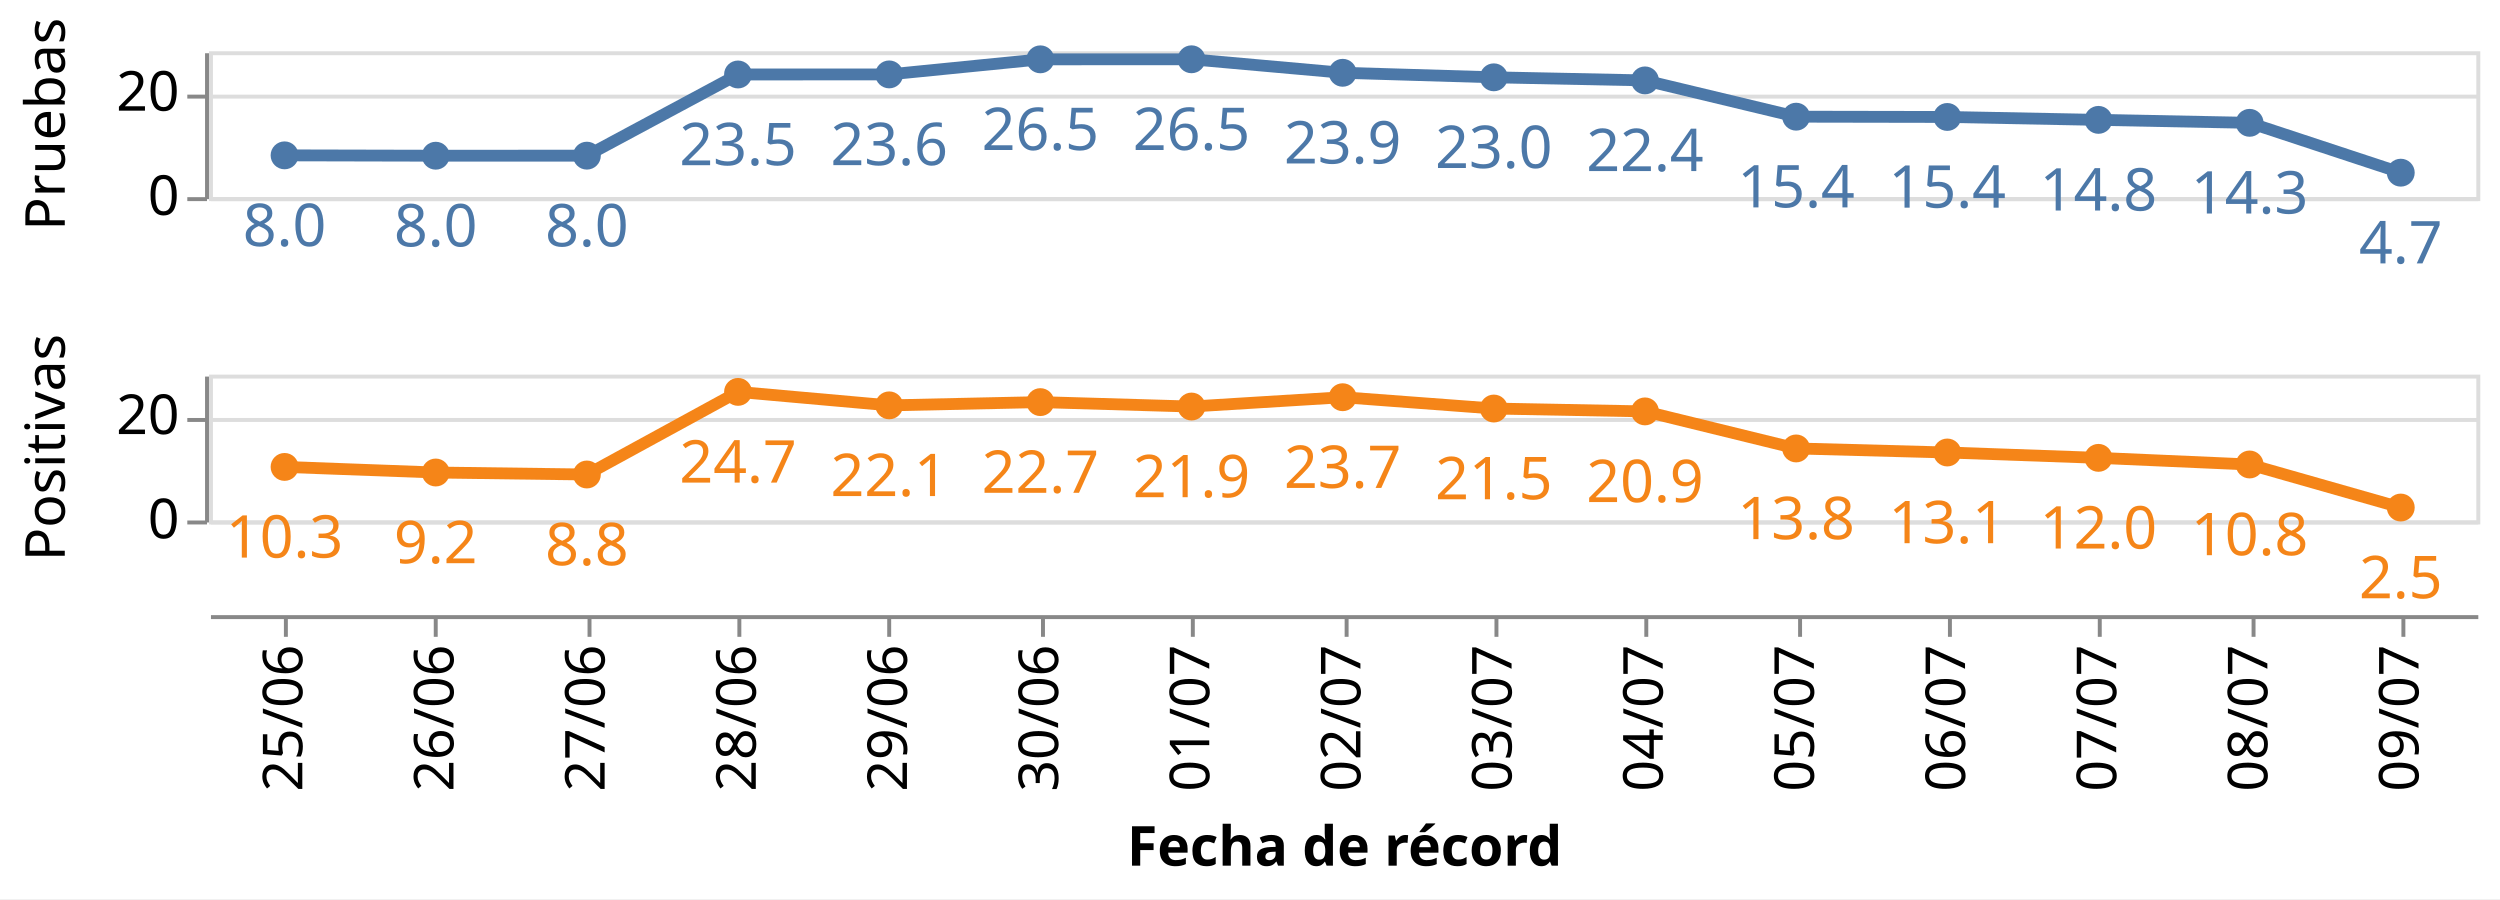
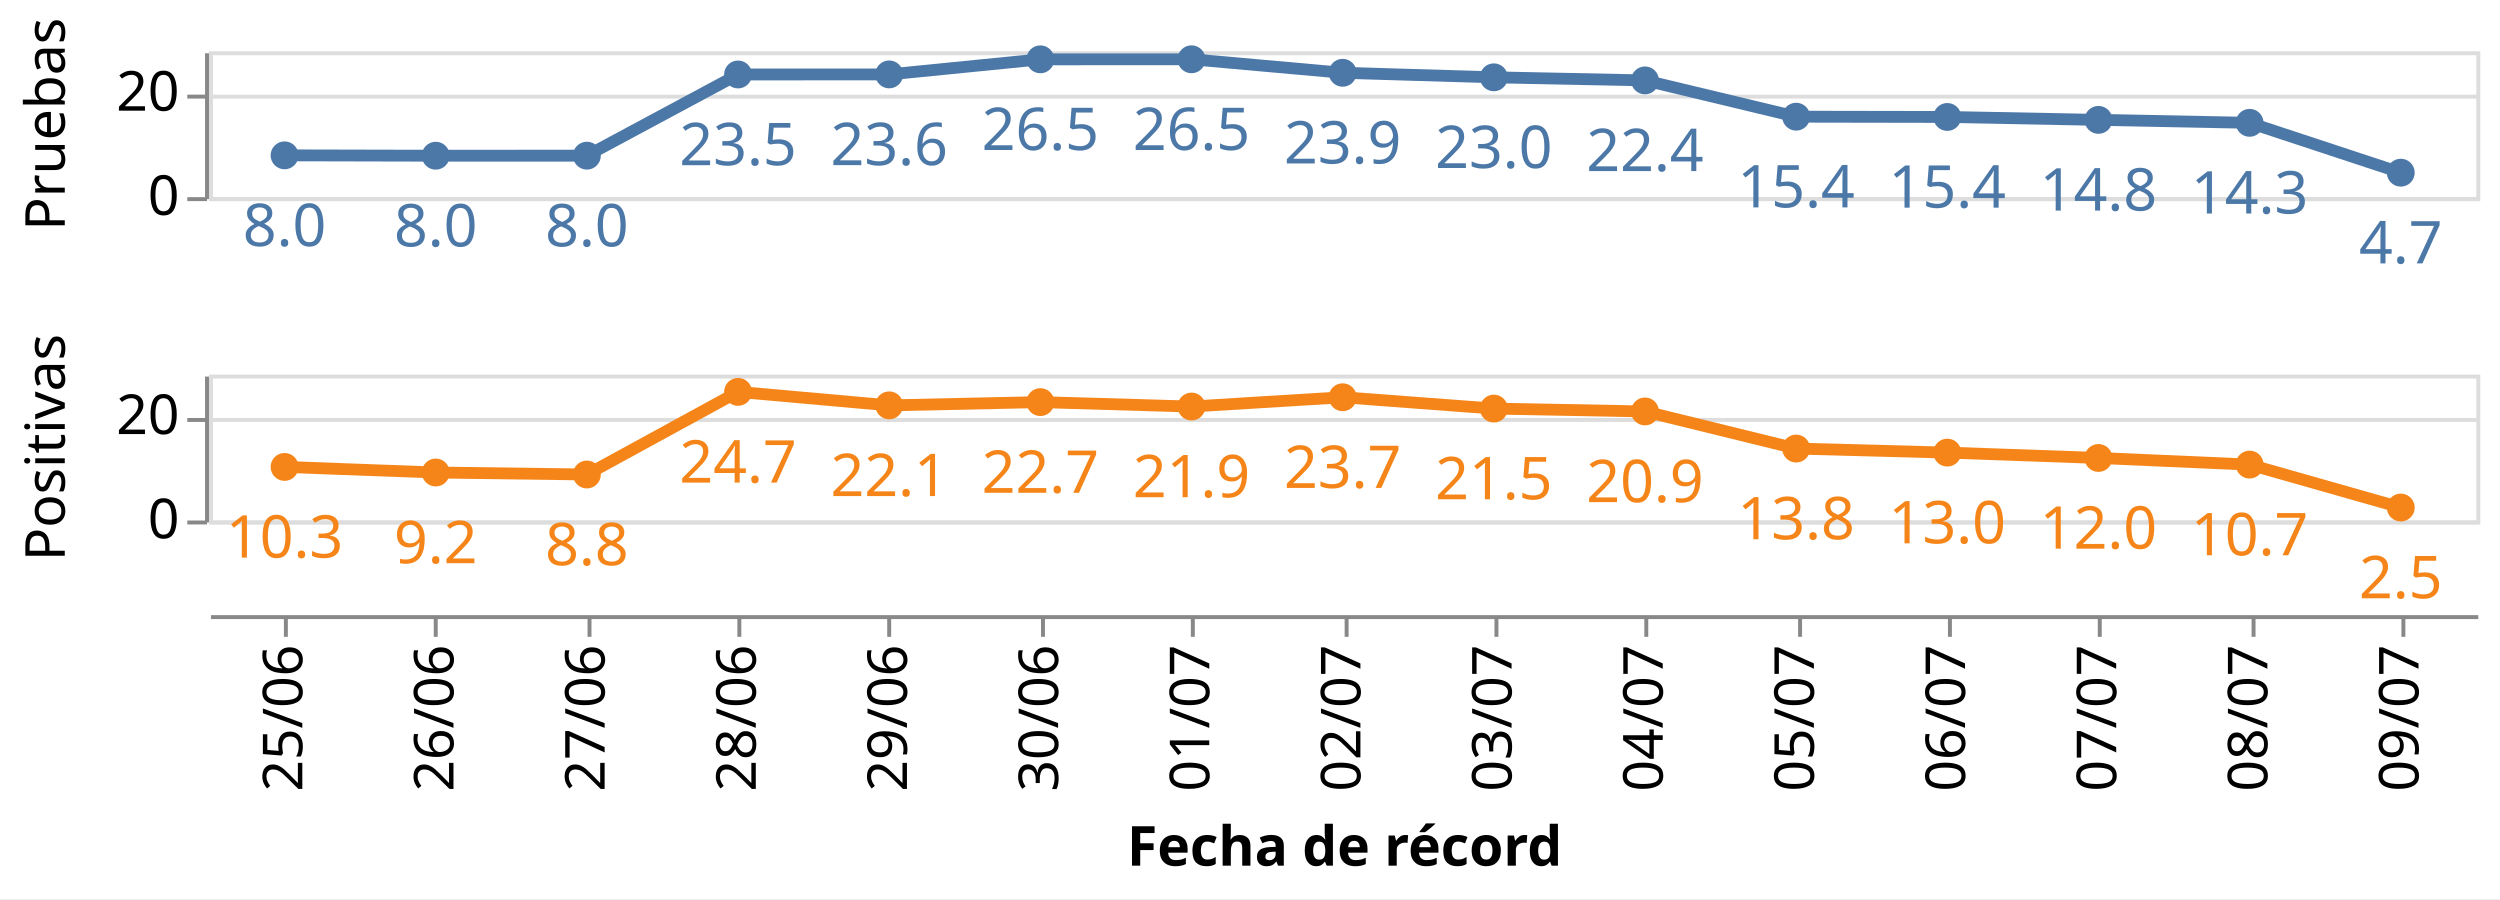
<svg xmlns="http://www.w3.org/2000/svg" class="marks" width="634" height="228" viewBox="0 0 634 228" version="1.1">
  <rect width="634" height="228" style="fill: white;" />
  <g transform="translate(53,13)">
    <g class="mark-group role-frame root">
      <g transform="translate(0,0)">
        <path class="background" d="M0,0h0v0h0Z" style="fill: none;" />
        <g>
          <g class="mark-group role-row-header row_header">
            <g transform="translate(-1,0)">
              <path class="background" d="M0,0h0v37h0Z" style="fill: none;" />
              <g>
                <g class="mark-group role-axis">
                  <g transform="translate(0.5,0.5)">
                    <path class="background" d="M0,0h0v0h0Z" style="pointer-events: none; fill: none;" />
                    <g>
                      <g class="mark-rule role-axis-tick" style="pointer-events: none;">
                        <line transform="translate(0,37)" x2="-5" y2="0" style="fill: none; stroke: #888; stroke-width: 1; opacity: 1;" />
                        <line transform="translate(0,11)" x2="-5" y2="0" style="fill: none; stroke: #888; stroke-width: 1; opacity: 1;" />
                      </g>
                      <g class="mark-text role-axis-label" style="pointer-events: none;">
                        <text text-anchor="end" transform="translate(-7,41)" style="font-family: sans-serif; font-size: 14px; fill: #000; opacity: 1;">0</text>
                        <text text-anchor="end" transform="translate(-7,14.57143)" style="font-family: sans-serif; font-size: 14px; fill: #000; opacity: 1;">20</text>
                      </g>
                      <g class="mark-rule role-axis-domain" style="pointer-events: none;">
                        <line transform="translate(0,37)" x2="0" y2="-37" style="fill: none; stroke: #888; stroke-width: 1; opacity: 1;" />
                      </g>
                    </g>
                    <path class="foreground" d="" style="pointer-events: none; display: none; fill: none;" />
                  </g>
                </g>
                <g class="mark-group role-title">
                  <g transform="translate(-46.57227,18.5)">
                    <path class="background" d="M0,0h0v0h0Z" style="pointer-events: none; fill: none;" />
                    <g>
                      <g class="mark-text role-title-text" style="pointer-events: none;">
                        <text text-anchor="middle" transform="translate(0,0) rotate(-90) translate(0,11)" style="font-family: sans-serif; font-size: 14px; fill: #000; opacity: 1;">Pruebas</text>
                      </g>
                    </g>
                    <path class="foreground" d="" style="pointer-events: none; display: none; fill: none;" />
                  </g>
                </g>
              </g>
              <path class="foreground" d="" style="display: none; fill: none;" />
            </g>
            <g transform="translate(-1,82)">
              <path class="background" d="M0,0h0v37h0Z" style="fill: none;" />
              <g>
                <g class="mark-group role-axis">
                  <g transform="translate(0.5,0.5)">
                    <path class="background" d="M0,0h0v0h0Z" style="pointer-events: none; fill: none;" />
                    <g>
                      <g class="mark-rule role-axis-tick" style="pointer-events: none;">
                        <line transform="translate(0,37)" x2="-5" y2="0" style="fill: none; stroke: #888; stroke-width: 1; opacity: 1;" />
                        <line transform="translate(0,11)" x2="-5" y2="0" style="fill: none; stroke: #888; stroke-width: 1; opacity: 1;" />
                      </g>
                      <g class="mark-text role-axis-label" style="pointer-events: none;">
                        <text text-anchor="end" transform="translate(-7,41)" style="font-family: sans-serif; font-size: 14px; fill: #000; opacity: 1;">0</text>
                        <text text-anchor="end" transform="translate(-7,14.57143)" style="font-family: sans-serif; font-size: 14px; fill: #000; opacity: 1;">20</text>
                      </g>
                      <g class="mark-rule role-axis-domain" style="pointer-events: none;">
                        <line transform="translate(0,37)" x2="0" y2="-37" style="fill: none; stroke: #888; stroke-width: 1; opacity: 1;" />
                      </g>
                    </g>
                    <path class="foreground" d="" style="pointer-events: none; display: none; fill: none;" />
                  </g>
                </g>
                <g class="mark-group role-title">
                  <g transform="translate(-46.57227,18.5)">
                    <path class="background" d="M0,0h0v0h0Z" style="pointer-events: none; fill: none;" />
                    <g>
                      <g class="mark-text role-title-text" style="pointer-events: none;">
                        <text text-anchor="middle" transform="translate(0,0) rotate(-90) translate(0,11)" style="font-family: sans-serif; font-size: 14px; fill: #000; opacity: 1;">Positivas</text>
                      </g>
                    </g>
                    <path class="foreground" d="" style="pointer-events: none; display: none; fill: none;" />
                  </g>
                </g>
              </g>
              <path class="foreground" d="" style="display: none; fill: none;" />
            </g>
          </g>
          <g class="mark-group role-column-footer column_footer">
            <g transform="translate(0,143)">
              <path class="background" d="M0,0h575v0h-575Z" style="fill: none;" />
              <g>
                <g class="mark-group role-axis">
                  <g transform="translate(0.5,0.5)">
                    <path class="background" d="M0,0h0v0h0Z" style="pointer-events: none; fill: none;" />
                    <g>
                      <g class="mark-rule role-axis-tick" style="pointer-events: none;">
                        <line transform="translate(19,0)" x2="0" y2="5" style="fill: none; stroke: #888; stroke-width: 1; opacity: 1;" />
                        <line transform="translate(57,0)" x2="0" y2="5" style="fill: none; stroke: #888; stroke-width: 1; opacity: 1;" />
                        <line transform="translate(96,0)" x2="0" y2="5" style="fill: none; stroke: #888; stroke-width: 1; opacity: 1;" />
                        <line transform="translate(134,0)" x2="0" y2="5" style="fill: none; stroke: #888; stroke-width: 1; opacity: 1;" />
                        <line transform="translate(172,0)" x2="0" y2="5" style="fill: none; stroke: #888; stroke-width: 1; opacity: 1;" />
                        <line transform="translate(211,0)" x2="0" y2="5" style="fill: none; stroke: #888; stroke-width: 1; opacity: 1;" />
                        <line transform="translate(249,0)" x2="0" y2="5" style="fill: none; stroke: #888; stroke-width: 1; opacity: 1;" />
                        <line transform="translate(288,0)" x2="0" y2="5" style="fill: none; stroke: #888; stroke-width: 1; opacity: 1;" />
                        <line transform="translate(326,0)" x2="0" y2="5" style="fill: none; stroke: #888; stroke-width: 1; opacity: 1;" />
                        <line transform="translate(364,0)" x2="0" y2="5" style="fill: none; stroke: #888; stroke-width: 1; opacity: 1;" />
                        <line transform="translate(403,0)" x2="0" y2="5" style="fill: none; stroke: #888; stroke-width: 1; opacity: 1;" />
                        <line transform="translate(441,0)" x2="0" y2="5" style="fill: none; stroke: #888; stroke-width: 1; opacity: 1;" />
                        <line transform="translate(479,0)" x2="0" y2="5" style="fill: none; stroke: #888; stroke-width: 1; opacity: 1;" />
                        <line transform="translate(518,0)" x2="0" y2="5" style="fill: none; stroke: #888; stroke-width: 1; opacity: 1;" />
                        <line transform="translate(556,0)" x2="0" y2="5" style="fill: none; stroke: #888; stroke-width: 1; opacity: 1;" />
                      </g>
                      <g class="mark-text role-axis-label" style="pointer-events: none;">
                        <text text-anchor="end" transform="translate(19.16667,7) rotate(270) translate(0,4)" style="font-family: sans-serif; font-size: 14px; fill: #000; opacity: 1;">25/06</text>
                        <text text-anchor="end" transform="translate(57.5,7) rotate(270) translate(0,4)" style="font-family: sans-serif; font-size: 14px; fill: #000; opacity: 1;">26/06</text>
                        <text text-anchor="end" transform="translate(95.83333,7) rotate(270) translate(0,4)" style="font-family: sans-serif; font-size: 14px; fill: #000; opacity: 1;">27/06</text>
                        <text text-anchor="end" transform="translate(134.1667,7) rotate(270) translate(0,4)" style="font-family: sans-serif; font-size: 14px; fill: #000; opacity: 1;">28/06</text>
                        <text text-anchor="end" transform="translate(172.5,7) rotate(270) translate(0,4)" style="font-family: sans-serif; font-size: 14px; fill: #000; opacity: 1;">29/06</text>
                        <text text-anchor="end" transform="translate(210.8333,7) rotate(270) translate(0,4)" style="font-family: sans-serif; font-size: 14px; fill: #000; opacity: 1;">30/06</text>
                        <text text-anchor="end" transform="translate(249.1667,7) rotate(270) translate(0,4)" style="font-family: sans-serif; font-size: 14px; fill: #000; opacity: 1;">01/07</text>
                        <text text-anchor="end" transform="translate(287.5,7) rotate(270) translate(0,4)" style="font-family: sans-serif; font-size: 14px; fill: #000; opacity: 1;">02/07</text>
                        <text text-anchor="end" transform="translate(325.8333,7) rotate(270) translate(0,4)" style="font-family: sans-serif; font-size: 14px; fill: #000; opacity: 1;">03/07</text>
                        <text text-anchor="end" transform="translate(364.1667,7) rotate(270) translate(0,4)" style="font-family: sans-serif; font-size: 14px; fill: #000; opacity: 1;">04/07</text>
                        <text text-anchor="end" transform="translate(402.5,7) rotate(270) translate(0,4)" style="font-family: sans-serif; font-size: 14px; fill: #000; opacity: 1;">05/07</text>
                        <text text-anchor="end" transform="translate(440.8333,7) rotate(270) translate(0,4)" style="font-family: sans-serif; font-size: 14px; fill: #000; opacity: 1;">06/07</text>
                        <text text-anchor="end" transform="translate(479.1667,7) rotate(270) translate(0,4)" style="font-family: sans-serif; font-size: 14px; fill: #000; opacity: 1;">07/07</text>
                        <text text-anchor="end" transform="translate(517.5,7) rotate(270) translate(0,4)" style="font-family: sans-serif; font-size: 14px; fill: #000; opacity: 1;">08/07</text>
                        <text text-anchor="end" transform="translate(555.8333,7) rotate(270) translate(0,4)" style="font-family: sans-serif; font-size: 14px; fill: #000; opacity: 1;">09/07</text>
                      </g>
                      <g class="mark-rule role-axis-domain" style="pointer-events: none;">
                        <line transform="translate(0,0)" x2="575" y2="0" style="fill: none; stroke: #888; stroke-width: 1; opacity: 1;" />
                      </g>
                      <g class="mark-text role-axis-title" style="pointer-events: none;">
                        <text text-anchor="middle" transform="translate(287.5,63.03418)" style="font-family: sans-serif; font-size: 14px; font-weight: bold; fill: #000; opacity: 1;">Fecha de récord</text>
                      </g>
                    </g>
                    <path class="foreground" d="" style="pointer-events: none; display: none; fill: none;" />
                  </g>
                </g>
              </g>
              <path class="foreground" d="" style="display: none; fill: none;" />
            </g>
          </g>
          <g class="mark-group role-scope cell">
            <g transform="translate(0,0)">
              <path class="background" d="M0.5,0.5h575v37h-575Z" style="fill: none; stroke: #ddd;" />
              <g>
                <g class="mark-group role-axis">
                  <g transform="translate(0.5,0.5)">
                    <path class="background" d="M0,0h0v0h0Z" style="pointer-events: none; fill: none;" />
                    <g>
                      <g class="mark-rule role-axis-grid" style="pointer-events: none;">
                        <line transform="translate(0,37)" x2="575" y2="0" style="fill: none; stroke: #ddd; stroke-width: 1; opacity: 1;" />
                        <line transform="translate(0,11)" x2="575" y2="0" style="fill: none; stroke: #ddd; stroke-width: 1; opacity: 1;" />
                      </g>
                    </g>
                    <path class="foreground" d="" style="pointer-events: none; display: none; fill: none;" />
                  </g>
                </g>
                <g class="mark-group role-scope child_layer_0_layer_0_pathgroup">
                  <g transform="translate(0,0)">
                    <path class="background" d="M0,0h575v37h-575Z" style="fill: none;" />
                    <g>
                      <g class="mark-line role-mark child_layer_0_layer_0_marks">
-                         <path d="M19.167,26.397L57.5,26.489L95.833,26.473L134.167,5.889L172.5,5.87L210.833,2.047L249.167,2.035L287.5,5.46L325.833,6.608L364.167,7.39L402.5,16.59L440.833,16.661L479.167,17.4L517.5,18.149L555.833,30.792" style="fill: none; stroke: #4c78a8; stroke-width: 3;" />
+                         <path d="M19.167,26.397L57.5,26.489L95.833,26.473L134.167,5.889L172.5,5.87L210.833,2.047L249.167,2.035L287.5,5.46L325.833,6.608L364.167,7.39L402.5,16.591L440.833,16.661L479.167,17.4L517.5,18.149L555.833,30.792" style="fill: none; stroke: #4c78a8; stroke-width: 3;" />
                      </g>
                    </g>
                    <path class="foreground" d="" style="display: none; fill: none;" />
                  </g>
                </g>
                <g class="mark-symbol role-mark child_layer_0_layer_1_marks">
                  <path transform="translate(555.8333,30.79198)" d="M3.536,0A3.536,3.536,0,1,1,-3.536,0A3.536,3.536,0,1,1,3.536,0" style="fill: #4c78a8; stroke-width: 2; opacity: 1;" />
-                   <path transform="translate(517.5,18.14901)" d="M3.536,0A3.536,3.536,0,1,1,-3.536,0A3.536,3.536,0,1,1,3.536,0" style="fill: #4c78a8; stroke-width: 2; opacity: 1;" />
-                   <path transform="translate(479.1667,17.40004)" d="M3.536,0A3.536,3.536,0,1,1,-3.536,0A3.536,3.536,0,1,1,3.536,0" style="fill: #4c78a8; stroke-width: 2; opacity: 1;" />
-                   <path transform="translate(440.8333,16.66088)" d="M3.536,0A3.536,3.536,0,1,1,-3.536,0A3.536,3.536,0,1,1,3.536,0" style="fill: #4c78a8; stroke-width: 2; opacity: 1;" />
-                   <path transform="translate(402.5,16.59044)" d="M3.536,0A3.536,3.536,0,1,1,-3.536,0A3.536,3.536,0,1,1,3.536,0" style="fill: #4c78a8; stroke-width: 2; opacity: 1;" />
-                   <path transform="translate(364.1667,7.390238)" d="M3.536,0A3.536,3.536,0,1,1,-3.536,0A3.536,3.536,0,1,1,3.536,0" style="fill: #4c78a8; stroke-width: 2; opacity: 1;" />
-                   <path transform="translate(325.8333,6.607565)" d="M3.536,0A3.536,3.536,0,1,1,-3.536,0A3.536,3.536,0,1,1,3.536,0" style="fill: #4c78a8; stroke-width: 2; opacity: 1;" />
-                   <path transform="translate(287.5,5.4597)" d="M3.536,0A3.536,3.536,0,1,1,-3.536,0A3.536,3.536,0,1,1,3.536,0" style="fill: #4c78a8; stroke-width: 2; opacity: 1;" />
+                   <path transform="translate(517.5,18.14937)" d="M3.536,0A3.536,3.536,0,1,1,-3.536,0A3.536,3.536,0,1,1,3.536,0" style="fill: #4c78a8; stroke-width: 2; opacity: 1;" />
+                   <path transform="translate(479.1667,17.4004)" d="M3.536,0A3.536,3.536,0,1,1,-3.536,0A3.536,3.536,0,1,1,3.536,0" style="fill: #4c78a8; stroke-width: 2; opacity: 1;" />
+                   <path transform="translate(440.8333,16.66124)" d="M3.536,0A3.536,3.536,0,1,1,-3.536,0A3.536,3.536,0,1,1,3.536,0" style="fill: #4c78a8; stroke-width: 2; opacity: 1;" />
+                   <path transform="translate(402.5,16.59081)" d="M3.536,0A3.536,3.536,0,1,1,-3.536,0A3.536,3.536,0,1,1,3.536,0" style="fill: #4c78a8; stroke-width: 2; opacity: 1;" />
+                   <path transform="translate(364.1667,7.390332)" d="M3.536,0A3.536,3.536,0,1,1,-3.536,0A3.536,3.536,0,1,1,3.536,0" style="fill: #4c78a8; stroke-width: 2; opacity: 1;" />
+                   <path transform="translate(325.8333,6.607653)" d="M3.536,0A3.536,3.536,0,1,1,-3.536,0A3.536,3.536,0,1,1,3.536,0" style="fill: #4c78a8; stroke-width: 2; opacity: 1;" />
+                   <path transform="translate(287.5,5.459778)" d="M3.536,0A3.536,3.536,0,1,1,-3.536,0A3.536,3.536,0,1,1,3.536,0" style="fill: #4c78a8; stroke-width: 2; opacity: 1;" />
                  <path transform="translate(249.1667,2.034917)" d="M3.536,0A3.536,3.536,0,1,1,-3.536,0A3.536,3.536,0,1,1,3.536,0" style="fill: #4c78a8; stroke-width: 2; opacity: 1;" />
                  <path transform="translate(210.8333,2.047144)" d="M3.536,0A3.536,3.536,0,1,1,-3.536,0A3.536,3.536,0,1,1,3.536,0" style="fill: #4c78a8; stroke-width: 2; opacity: 1;" />
                  <path transform="translate(172.5,5.869972)" d="M3.536,0A3.536,3.536,0,1,1,-3.536,0A3.536,3.536,0,1,1,3.536,0" style="fill: #4c78a8; stroke-width: 2; opacity: 1;" />
                  <path transform="translate(134.1667,5.888822)" d="M3.536,0A3.536,3.536,0,1,1,-3.536,0A3.536,3.536,0,1,1,3.536,0" style="fill: #4c78a8; stroke-width: 2; opacity: 1;" />
                  <path transform="translate(95.83333,26.47349)" d="M3.536,0A3.536,3.536,0,1,1,-3.536,0A3.536,3.536,0,1,1,3.536,0" style="fill: #4c78a8; stroke-width: 2; opacity: 1;" />
                  <path transform="translate(57.5,26.48894)" d="M3.536,0A3.536,3.536,0,1,1,-3.536,0A3.536,3.536,0,1,1,3.536,0" style="fill: #4c78a8; stroke-width: 2; opacity: 1;" />
                  <path transform="translate(19.16667,26.39743)" d="M3.536,0A3.536,3.536,0,1,1,-3.536,0A3.536,3.536,0,1,1,3.536,0" style="fill: #4c78a8; stroke-width: 2; opacity: 1;" />
                </g>
                <g class="mark-text role-mark child_layer_1_marks">
                  <text text-anchor="middle" transform="translate(555.8333,53.79198)" style="font-family: sans-serif; font-size: 15px; fill: #4c78a8;">4.7</text>
-                   <text text-anchor="middle" transform="translate(517.5,41.14901)" style="font-family: sans-serif; font-size: 15px; fill: #4c78a8;">14.3</text>
-                   <text text-anchor="middle" transform="translate(479.1667,40.40004)" style="font-family: sans-serif; font-size: 15px; fill: #4c78a8;">14.8</text>
-                   <text text-anchor="middle" transform="translate(440.8333,39.66088)" style="font-family: sans-serif; font-size: 15px; fill: #4c78a8;">15.4</text>
-                   <text text-anchor="middle" transform="translate(402.5,39.59044)" style="font-family: sans-serif; font-size: 15px; fill: #4c78a8;">15.4</text>
-                   <text text-anchor="middle" transform="translate(364.1667,30.39024)" style="font-family: sans-serif; font-size: 15px; fill: #4c78a8;">22.4</text>
-                   <text text-anchor="middle" transform="translate(325.8333,29.60757)" style="font-family: sans-serif; font-size: 15px; fill: #4c78a8;">23.0</text>
-                   <text text-anchor="middle" transform="translate(287.5,28.4597)" style="font-family: sans-serif; font-size: 15px; fill: #4c78a8;">23.9</text>
+                   <text text-anchor="middle" transform="translate(517.5,41.14937)" style="font-family: sans-serif; font-size: 15px; fill: #4c78a8;">14.3</text>
+                   <text text-anchor="middle" transform="translate(479.1667,40.4004)" style="font-family: sans-serif; font-size: 15px; fill: #4c78a8;">14.8</text>
+                   <text text-anchor="middle" transform="translate(440.8333,39.66124)" style="font-family: sans-serif; font-size: 15px; fill: #4c78a8;">15.4</text>
+                   <text text-anchor="middle" transform="translate(402.5,39.59081)" style="font-family: sans-serif; font-size: 15px; fill: #4c78a8;">15.4</text>
+                   <text text-anchor="middle" transform="translate(364.1667,30.39033)" style="font-family: sans-serif; font-size: 15px; fill: #4c78a8;">22.4</text>
+                   <text text-anchor="middle" transform="translate(325.8333,29.60765)" style="font-family: sans-serif; font-size: 15px; fill: #4c78a8;">23.0</text>
+                   <text text-anchor="middle" transform="translate(287.5,28.45978)" style="font-family: sans-serif; font-size: 15px; fill: #4c78a8;">23.9</text>
                  <text text-anchor="middle" transform="translate(249.1667,25.03492)" style="font-family: sans-serif; font-size: 15px; fill: #4c78a8;">26.5</text>
                  <text text-anchor="middle" transform="translate(210.8333,25.04714)" style="font-family: sans-serif; font-size: 15px; fill: #4c78a8;">26.5</text>
                  <text text-anchor="middle" transform="translate(172.5,28.86997)" style="font-family: sans-serif; font-size: 15px; fill: #4c78a8;">23.6</text>
                  <text text-anchor="middle" transform="translate(134.1667,28.88882)" style="font-family: sans-serif; font-size: 15px; fill: #4c78a8;">23.5</text>
                  <text text-anchor="middle" transform="translate(95.83333,49.47349)" style="font-family: sans-serif; font-size: 15px; fill: #4c78a8;">8.0</text>
                  <text text-anchor="middle" transform="translate(57.5,49.48894)" style="font-family: sans-serif; font-size: 15px; fill: #4c78a8;">8.0</text>
                  <text text-anchor="middle" transform="translate(19.16667,49.39743)" style="font-family: sans-serif; font-size: 15px; fill: #4c78a8;">8.0</text>
                </g>
              </g>
              <path class="foreground" d="" style="display: none; fill: none;" />
            </g>
            <g transform="translate(0,82)">
              <path class="background" d="M0.5,0.5h575v37h-575Z" style="fill: none; stroke: #ddd;" />
              <g>
                <g class="mark-group role-axis">
                  <g transform="translate(0.5,0.5)">
                    <path class="background" d="M0,0h0v0h0Z" style="pointer-events: none; fill: none;" />
                    <g>
                      <g class="mark-rule role-axis-grid" style="pointer-events: none;">
                        <line transform="translate(0,37)" x2="575" y2="0" style="fill: none; stroke: #ddd; stroke-width: 1; opacity: 1;" />
                        <line transform="translate(0,11)" x2="575" y2="0" style="fill: none; stroke: #ddd; stroke-width: 1; opacity: 1;" />
                      </g>
                    </g>
                    <path class="foreground" d="" style="pointer-events: none; display: none; fill: none;" />
                  </g>
                </g>
                <g class="mark-group role-scope child_layer_0_layer_0_pathgroup">
                  <g transform="translate(0,0)">
                    <path class="background" d="M0,0h575v37h-575Z" style="fill: none;" />
                    <g>
                      <g class="mark-line role-mark child_layer_0_layer_0_marks">
-                         <path d="M19.167,23.412L57.5,24.828L95.833,25.333L134.167,4.382L172.5,7.8L210.833,6.976L249.167,8.098L287.5,5.735L325.833,8.605L364.167,9.331L402.5,18.726L440.833,19.752L479.167,21.113L517.5,22.793L555.833,33.712" style="fill: none; stroke: #f58518; stroke-width: 3;" />
+                         <path d="M19.167,23.412L57.5,24.828L95.833,25.333L134.167,4.382L172.5,7.8L210.833,6.976L249.167,8.098L287.5,5.744L325.833,8.617L364.167,9.343L402.5,18.755L440.833,19.782L479.167,21.141L517.5,22.82L555.833,33.712" style="fill: none; stroke: #f58518; stroke-width: 3;" />
                      </g>
                    </g>
                    <path class="foreground" d="" style="display: none; fill: none;" />
                  </g>
                </g>
                <g class="mark-symbol role-mark child_layer_0_layer_1_marks">
                  <path transform="translate(555.8333,33.71193)" d="M3.536,0A3.536,3.536,0,1,1,-3.536,0A3.536,3.536,0,1,1,3.536,0" style="fill: #f58518; stroke-width: 2; opacity: 1;" />
-                   <path transform="translate(517.5,22.79276)" d="M3.536,0A3.536,3.536,0,1,1,-3.536,0A3.536,3.536,0,1,1,3.536,0" style="fill: #f58518; stroke-width: 2; opacity: 1;" />
-                   <path transform="translate(479.1667,21.11338)" d="M3.536,0A3.536,3.536,0,1,1,-3.536,0A3.536,3.536,0,1,1,3.536,0" style="fill: #f58518; stroke-width: 2; opacity: 1;" />
-                   <path transform="translate(440.8333,19.75247)" d="M3.536,0A3.536,3.536,0,1,1,-3.536,0A3.536,3.536,0,1,1,3.536,0" style="fill: #f58518; stroke-width: 2; opacity: 1;" />
-                   <path transform="translate(402.5,18.72593)" d="M3.536,0A3.536,3.536,0,1,1,-3.536,0A3.536,3.536,0,1,1,3.536,0" style="fill: #f58518; stroke-width: 2; opacity: 1;" />
-                   <path transform="translate(364.1667,9.33063)" d="M3.536,0A3.536,3.536,0,1,1,-3.536,0A3.536,3.536,0,1,1,3.536,0" style="fill: #f58518; stroke-width: 2; opacity: 1;" />
-                   <path transform="translate(325.8333,8.605438)" d="M3.536,0A3.536,3.536,0,1,1,-3.536,0A3.536,3.536,0,1,1,3.536,0" style="fill: #f58518; stroke-width: 2; opacity: 1;" />
-                   <path transform="translate(287.5,5.734727)" d="M3.536,0A3.536,3.536,0,1,1,-3.536,0A3.536,3.536,0,1,1,3.536,0" style="fill: #f58518; stroke-width: 2; opacity: 1;" />
+                   <path transform="translate(517.5,22.82029)" d="M3.536,0A3.536,3.536,0,1,1,-3.536,0A3.536,3.536,0,1,1,3.536,0" style="fill: #f58518; stroke-width: 2; opacity: 1;" />
+                   <path transform="translate(479.1667,21.14122)" d="M3.536,0A3.536,3.536,0,1,1,-3.536,0A3.536,3.536,0,1,1,3.536,0" style="fill: #f58518; stroke-width: 2; opacity: 1;" />
+                   <path transform="translate(440.8333,19.78223)" d="M3.536,0A3.536,3.536,0,1,1,-3.536,0A3.536,3.536,0,1,1,3.536,0" style="fill: #f58518; stroke-width: 2; opacity: 1;" />
+                   <path transform="translate(402.5,18.75478)" d="M3.536,0A3.536,3.536,0,1,1,-3.536,0A3.536,3.536,0,1,1,3.536,0" style="fill: #f58518; stroke-width: 2; opacity: 1;" />
+                   <path transform="translate(364.1667,9.342679)" d="M3.536,0A3.536,3.536,0,1,1,-3.536,0A3.536,3.536,0,1,1,3.536,0" style="fill: #f58518; stroke-width: 2; opacity: 1;" />
+                   <path transform="translate(325.8333,8.617008)" d="M3.536,0A3.536,3.536,0,1,1,-3.536,0A3.536,3.536,0,1,1,3.536,0" style="fill: #f58518; stroke-width: 2; opacity: 1;" />
+                   <path transform="translate(287.5,5.743855)" d="M3.536,0A3.536,3.536,0,1,1,-3.536,0A3.536,3.536,0,1,1,3.536,0" style="fill: #f58518; stroke-width: 2; opacity: 1;" />
                  <path transform="translate(249.1667,8.097914)" d="M3.536,0A3.536,3.536,0,1,1,-3.536,0A3.536,3.536,0,1,1,3.536,0" style="fill: #f58518; stroke-width: 2; opacity: 1;" />
                  <path transform="translate(210.8333,6.976054)" d="M3.536,0A3.536,3.536,0,1,1,-3.536,0A3.536,3.536,0,1,1,3.536,0" style="fill: #f58518; stroke-width: 2; opacity: 1;" />
                  <path transform="translate(172.5,7.799515)" d="M3.536,0A3.536,3.536,0,1,1,-3.536,0A3.536,3.536,0,1,1,3.536,0" style="fill: #f58518; stroke-width: 2; opacity: 1;" />
                  <path transform="translate(134.1667,4.382199)" d="M3.536,0A3.536,3.536,0,1,1,-3.536,0A3.536,3.536,0,1,1,3.536,0" style="fill: #f58518; stroke-width: 2; opacity: 1;" />
                  <path transform="translate(95.83333,25.33275)" d="M3.536,0A3.536,3.536,0,1,1,-3.536,0A3.536,3.536,0,1,1,3.536,0" style="fill: #f58518; stroke-width: 2; opacity: 1;" />
                  <path transform="translate(57.5,24.82836)" d="M3.536,0A3.536,3.536,0,1,1,-3.536,0A3.536,3.536,0,1,1,3.536,0" style="fill: #f58518; stroke-width: 2; opacity: 1;" />
                  <path transform="translate(19.16667,23.41173)" d="M3.536,0A3.536,3.536,0,1,1,-3.536,0A3.536,3.536,0,1,1,3.536,0" style="fill: #f58518; stroke-width: 2; opacity: 1;" />
                </g>
                <g class="mark-text role-mark child_layer_1_marks">
                  <text text-anchor="middle" transform="translate(555.8333,56.71193)" style="font-family: sans-serif; font-size: 15px; fill: #f58518;">2.5</text>
-                   <text text-anchor="middle" transform="translate(517.5,45.79276)" style="font-family: sans-serif; font-size: 15px; fill: #f58518;">10.8</text>
-                   <text text-anchor="middle" transform="translate(479.1667,44.11338)" style="font-family: sans-serif; font-size: 15px; fill: #f58518;">12.0</text>
-                   <text text-anchor="middle" transform="translate(440.8333,42.75247)" style="font-family: sans-serif; font-size: 15px; fill: #f58518;">13.1</text>
-                   <text text-anchor="middle" transform="translate(402.5,41.72593)" style="font-family: sans-serif; font-size: 15px; fill: #f58518;">13.8</text>
-                   <text text-anchor="middle" transform="translate(364.1667,32.33063)" style="font-family: sans-serif; font-size: 15px; fill: #f58518;">20.9</text>
-                   <text text-anchor="middle" transform="translate(325.8333,31.60544)" style="font-family: sans-serif; font-size: 15px; fill: #f58518;">21.5</text>
-                   <text text-anchor="middle" transform="translate(287.5,28.73473)" style="font-family: sans-serif; font-size: 15px; fill: #f58518;">23.7</text>
+                   <text text-anchor="middle" transform="translate(517.5,45.82029)" style="font-family: sans-serif; font-size: 15px; fill: #f58518;">10.7</text>
+                   <text text-anchor="middle" transform="translate(479.1667,44.14122)" style="font-family: sans-serif; font-size: 15px; fill: #f58518;">12.0</text>
+                   <text text-anchor="middle" transform="translate(440.8333,42.78223)" style="font-family: sans-serif; font-size: 15px; fill: #f58518;">13.0</text>
+                   <text text-anchor="middle" transform="translate(402.5,41.75478)" style="font-family: sans-serif; font-size: 15px; fill: #f58518;">13.8</text>
+                   <text text-anchor="middle" transform="translate(364.1667,32.34268)" style="font-family: sans-serif; font-size: 15px; fill: #f58518;">20.9</text>
+                   <text text-anchor="middle" transform="translate(325.8333,31.61701)" style="font-family: sans-serif; font-size: 15px; fill: #f58518;">21.5</text>
+                   <text text-anchor="middle" transform="translate(287.5,28.74386)" style="font-family: sans-serif; font-size: 15px; fill: #f58518;">23.7</text>
                  <text text-anchor="middle" transform="translate(249.1667,31.09791)" style="font-family: sans-serif; font-size: 15px; fill: #f58518;">21.9</text>
                  <text text-anchor="middle" transform="translate(210.8333,29.97605)" style="font-family: sans-serif; font-size: 15px; fill: #f58518;">22.7</text>
                  <text text-anchor="middle" transform="translate(172.5,30.79951)" style="font-family: sans-serif; font-size: 15px; fill: #f58518;">22.1</text>
                  <text text-anchor="middle" transform="translate(134.1667,27.3822)" style="font-family: sans-serif; font-size: 15px; fill: #f58518;">24.7</text>
                  <text text-anchor="middle" transform="translate(95.83333,48.33275)" style="font-family: sans-serif; font-size: 15px; fill: #f58518;">8.8</text>
                  <text text-anchor="middle" transform="translate(57.5,47.82836)" style="font-family: sans-serif; font-size: 15px; fill: #f58518;">9.2</text>
                  <text text-anchor="middle" transform="translate(19.16667,46.41173)" style="font-family: sans-serif; font-size: 15px; fill: #f58518;">10.3</text>
                </g>
              </g>
              <path class="foreground" d="" style="display: none; fill: none;" />
            </g>
          </g>
        </g>
        <path class="foreground" d="" style="display: none; fill: none;" />
      </g>
    </g>
  </g>
</svg>
